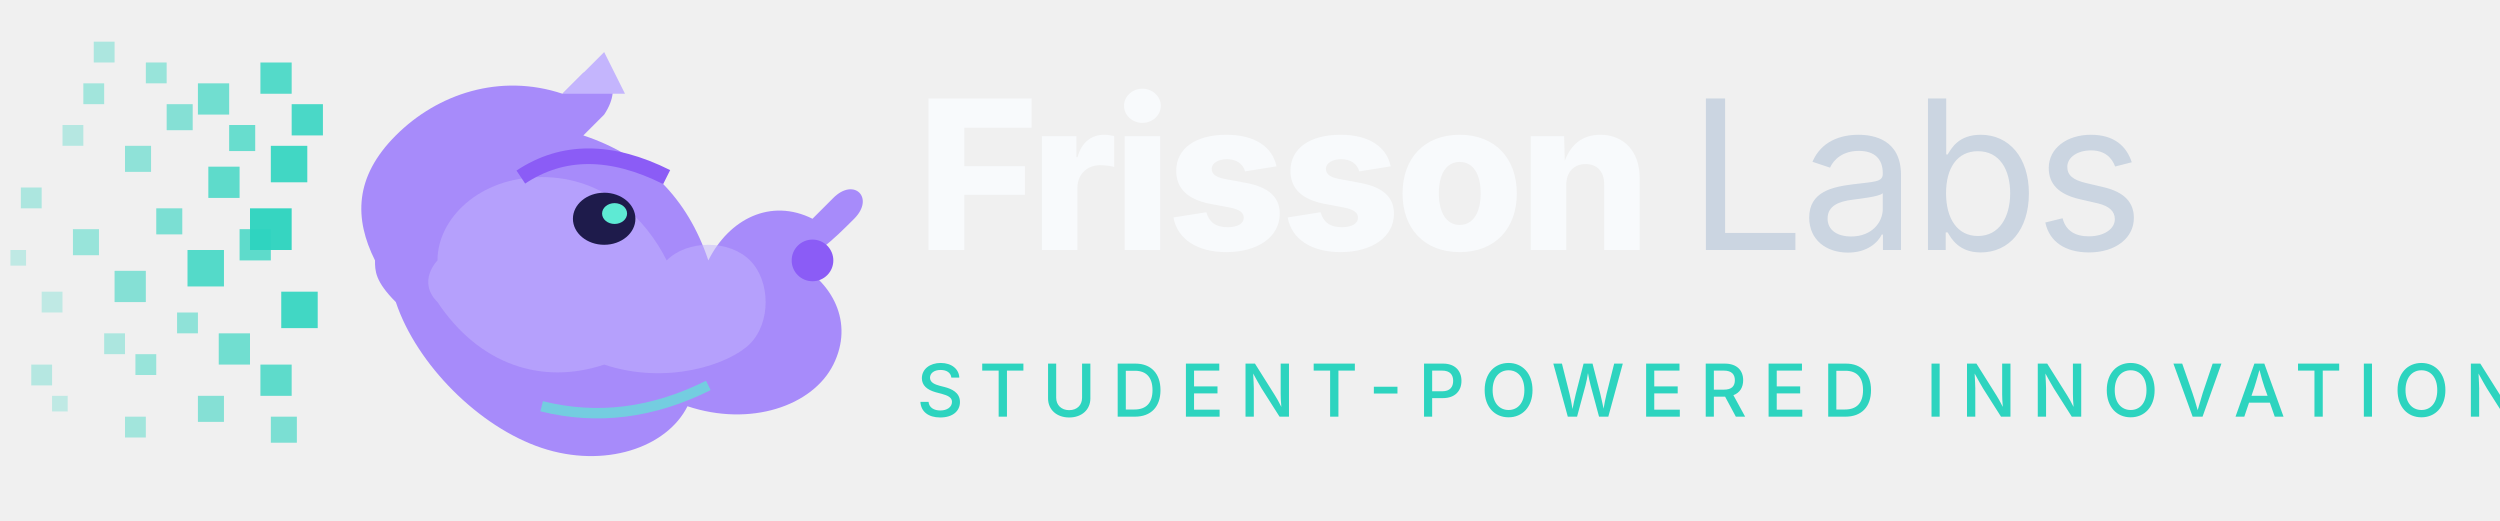
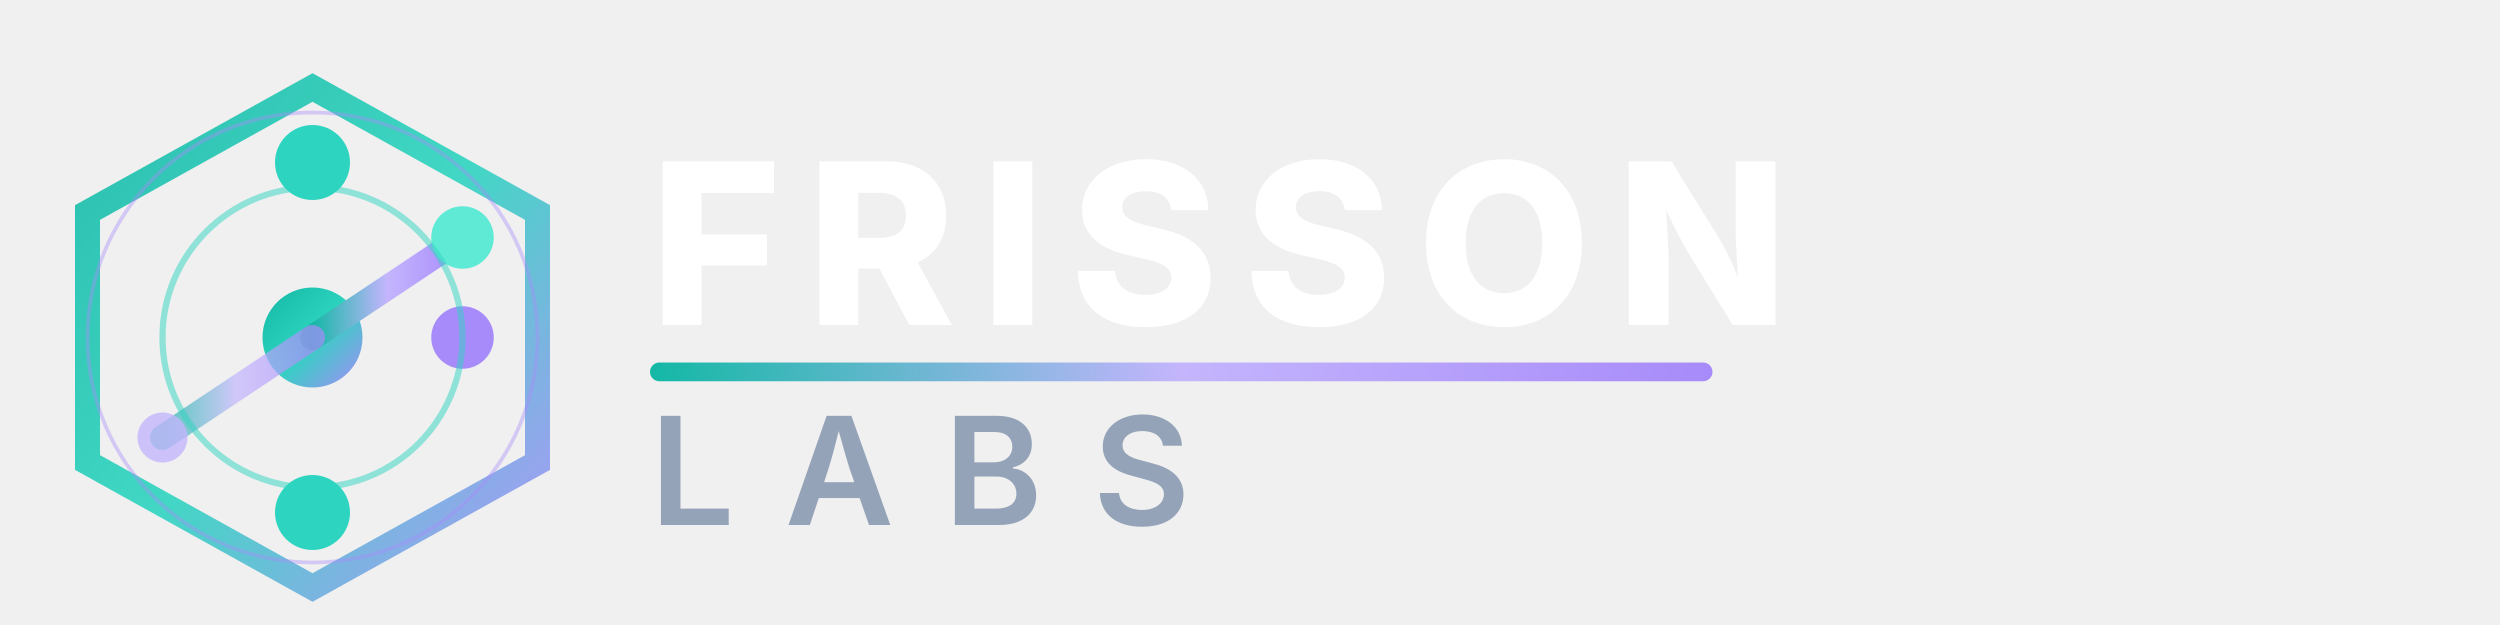
- <svg xmlns="http://www.w3.org/2000/svg" viewBox="0 0 240 50">
-   <g fill="#2dd4bf">
-     <rect x="2" y="18" width="2" height="2" opacity="0.35" />
-     <rect x="6" y="12" width="2" height="2" opacity="0.3" />
-     <rect x="4" y="28" width="2" height="2" opacity="0.25" />
-     <rect x="8" y="8" width="2" height="2" opacity="0.4" />
-     <rect x="3" y="35" width="2" height="2" opacity="0.3" />
-     <rect x="10" y="32" width="2" height="2" opacity="0.35" />
-     <rect x="7" y="22" width="2.5" height="2.5" opacity="0.45" />
-     <rect x="1" y="24" width="1.5" height="1.5" opacity="0.25" />
-     <rect x="9" y="4" width="2" height="2" opacity="0.35" />
-     <rect x="5" y="38" width="1.5" height="1.5" opacity="0.25" />
-     <rect x="12" y="14" width="2.5" height="2.5" opacity="0.5" />
-     <rect x="14" y="6" width="2" height="2" opacity="0.45" />
-     <rect x="11" y="26" width="3" height="3" opacity="0.55" />
-     <rect x="15" y="20" width="2.5" height="2.5" opacity="0.6" />
-     <rect x="13" y="34" width="2" height="2" opacity="0.45" />
-     <rect x="16" y="10" width="2.5" height="2.5" opacity="0.55" />
-     <rect x="12" y="40" width="2" height="2" opacity="0.4" />
-     <rect x="17" y="30" width="2" height="2" opacity="0.5" />
-     <rect x="19" y="8" width="3" height="3" opacity="0.65" />
-     <rect x="20" y="16" width="3" height="3" opacity="0.75" />
-     <rect x="18" y="24" width="3.5" height="3.5" opacity="0.8" />
-     <rect x="21" y="32" width="3" height="3" opacity="0.65" />
-     <rect x="19" y="38" width="2.5" height="2.5" opacity="0.55" />
-     <rect x="22" y="12" width="2.5" height="2.5" opacity="0.7" />
-     <rect x="23" y="22" width="3" height="3" opacity="0.75" />
-     <rect x="25" y="6" width="3" height="3" opacity="0.8" />
-     <rect x="26" y="14" width="3.5" height="3.5" opacity="0.9" />
-     <rect x="24" y="20" width="4" height="4" opacity="0.95" />
-     <rect x="27" y="28" width="3.5" height="3.5" opacity="0.9" />
-     <rect x="25" y="35" width="3" height="3" opacity="0.75" />
-     <rect x="28" y="10" width="3" height="3" opacity="0.85" />
-     <rect x="26" y="40" width="2.5" height="2.5" opacity="0.6" />
+ <svg xmlns="http://www.w3.org/2000/svg" viewBox="0 0 200 50">
+   <defs>
+     <linearGradient id="neuralGradLight" x1="0%" y1="0%" x2="100%" y2="100%">
+       <stop offset="0%" style="stop-color:#14B8A6" />
+       <stop offset="50%" style="stop-color:#2dd4bf" />
+       <stop offset="100%" style="stop-color:#a78bfa" />
+     </linearGradient>
+     <linearGradient id="pulseGradLight" x1="0%" y1="0%" x2="100%" y2="0%">
+       <stop offset="0%" style="stop-color:#14B8A6" />
+       <stop offset="50%" style="stop-color:#c4b5fd" />
+       <stop offset="100%" style="stop-color:#a78bfa" />
+     </linearGradient>
+     <filter id="glowLight" x="-50%" y="-50%" width="200%" height="200%">
+       <feGaussianBlur stdDeviation="2" result="blur" />
+       <feMerge>
+         <feMergeNode in="blur" />
+         <feMergeNode in="SourceGraphic" />
+       </feMerge>
+     </filter>
+   </defs>
+   <g transform="translate(5, 5)">
+     <polygon points="20,2 38,12 38,32 20,42 2,32 2,12" fill="none" stroke="url(#neuralGradLight)" stroke-width="2" opacity="0.9" />
+     <g>
+       <circle cx="20" cy="22" r="4" fill="url(#neuralGradLight)" />
+       <line x1="20" y1="22" x2="20" y2="8" stroke="url(#pulseGradLight)" stroke-width="2.5" stroke-linecap="round" />
+       <line x1="20" y1="22" x2="32" y2="14" stroke="url(#pulseGradLight)" stroke-width="2" stroke-linecap="round" />
+       <line x1="20" y1="22" x2="32" y2="22" stroke="url(#pulseGradLight)" stroke-width="2.5" stroke-linecap="round" />
+       <line x1="20" y1="22" x2="20" y2="36" stroke="url(#pulseGradLight)" stroke-width="2.5" stroke-linecap="round" />
+       <line x1="20" y1="22" x2="8" y2="30" stroke="url(#pulseGradLight)" stroke-width="2" stroke-linecap="round" opacity="0.7" />
+       <circle cx="20" cy="8" r="3" fill="#2dd4bf" />
+       <circle cx="32" cy="14" r="2.5" fill="#5eead4" />
+       <circle cx="32" cy="22" r="2.5" fill="#a78bfa" />
+       <circle cx="20" cy="36" r="3" fill="#2dd4bf" />
+       <circle cx="8" cy="30" r="2" fill="#c4b5fd" opacity="0.8" />
+     </g>
+     <circle cx="20" cy="22" r="12" fill="none" stroke="#2dd4bf" stroke-width="0.5" opacity="0.5" />
+     <circle cx="20" cy="22" r="18" fill="none" stroke="#a78bfa" stroke-width="0.3" opacity="0.4" />
  </g>
-   <g transform="translate(28, 3)">
-     <path d="       M 8 22       C 6 18, 6 14, 10 10       C 14 6, 20 4, 26 6       L 28 4       C 30 3, 32 5, 30 8       L 28 10       C 34 12, 38 16, 40 22       C 42 18, 46 16, 50 18       L 52 16       C 54 14, 56 16, 54 18       C 52 20, 50 22, 48 22       C 52 24, 54 28, 52 32       C 50 36, 44 38, 38 36       C 36 40, 30 42, 24 40       C 18 38, 12 32, 10 26       C 8 24, 8 23, 8 22       Z     " fill="#a78bfa" />
-     <path d="       M 14 22       C 14 18, 18 14, 24 14       C 30 14, 34 18, 36 22       C 38 20, 42 20, 44 22       C 46 24, 46 28, 44 30       C 42 32, 36 34, 30 32       C 24 34, 18 32, 14 26       C 12 24, 14 22, 14 22       Z     " fill="#c4b5fd" opacity="0.5" />
-     <ellipse cx="30" cy="18" rx="3" ry="2.5" fill="#1e1b4b" />
-     <ellipse cx="31" cy="17.5" rx="1.2" ry="1" fill="#5eead4" />
-     <circle cx="50" cy="22" r="2" fill="#8b5cf6" />
-     <path d="M 26 6 L 30 2 L 32 6 Z" fill="#c4b5fd" />
-     <path d="M 22 14 Q 28 10, 36 14" stroke="#8b5cf6" stroke-width="1.5" fill="none" />
-     <path d="M 24 36 Q 32 38, 40 34" stroke="#5eead4" stroke-width="1" fill="none" opacity="0.7" />
-   </g>
-   <text x="88" y="24" font-family="system-ui, -apple-system, sans-serif" font-weight="800" font-size="20" fill="#f8fafc" letter-spacing="-0.5">Frisson</text>
-   <text x="162" y="24" font-family="system-ui, -apple-system, sans-serif" font-weight="400" font-size="20" fill="#cbd5e1" letter-spacing="-0.5">Labs</text>
-   <text x="88" y="40" font-family="system-ui, -apple-system, sans-serif" font-weight="500" font-size="7" fill="#2dd4bf" letter-spacing="1.5">STUDENT-POWERED INNOVATION</text>
+   <text x="52" y="26" font-family="system-ui, -apple-system, sans-serif" font-size="18" font-weight="800" fill="#ffffff" letter-spacing="2">FRISSON</text>
+   <text x="52" y="42" font-family="system-ui, -apple-system, sans-serif" font-size="12" font-weight="600" fill="#94a3b8" letter-spacing="4">LABS</text>
+   <rect x="52" y="29" width="85" height="1.5" fill="url(#pulseGradLight)" rx="0.75" />
</svg>
